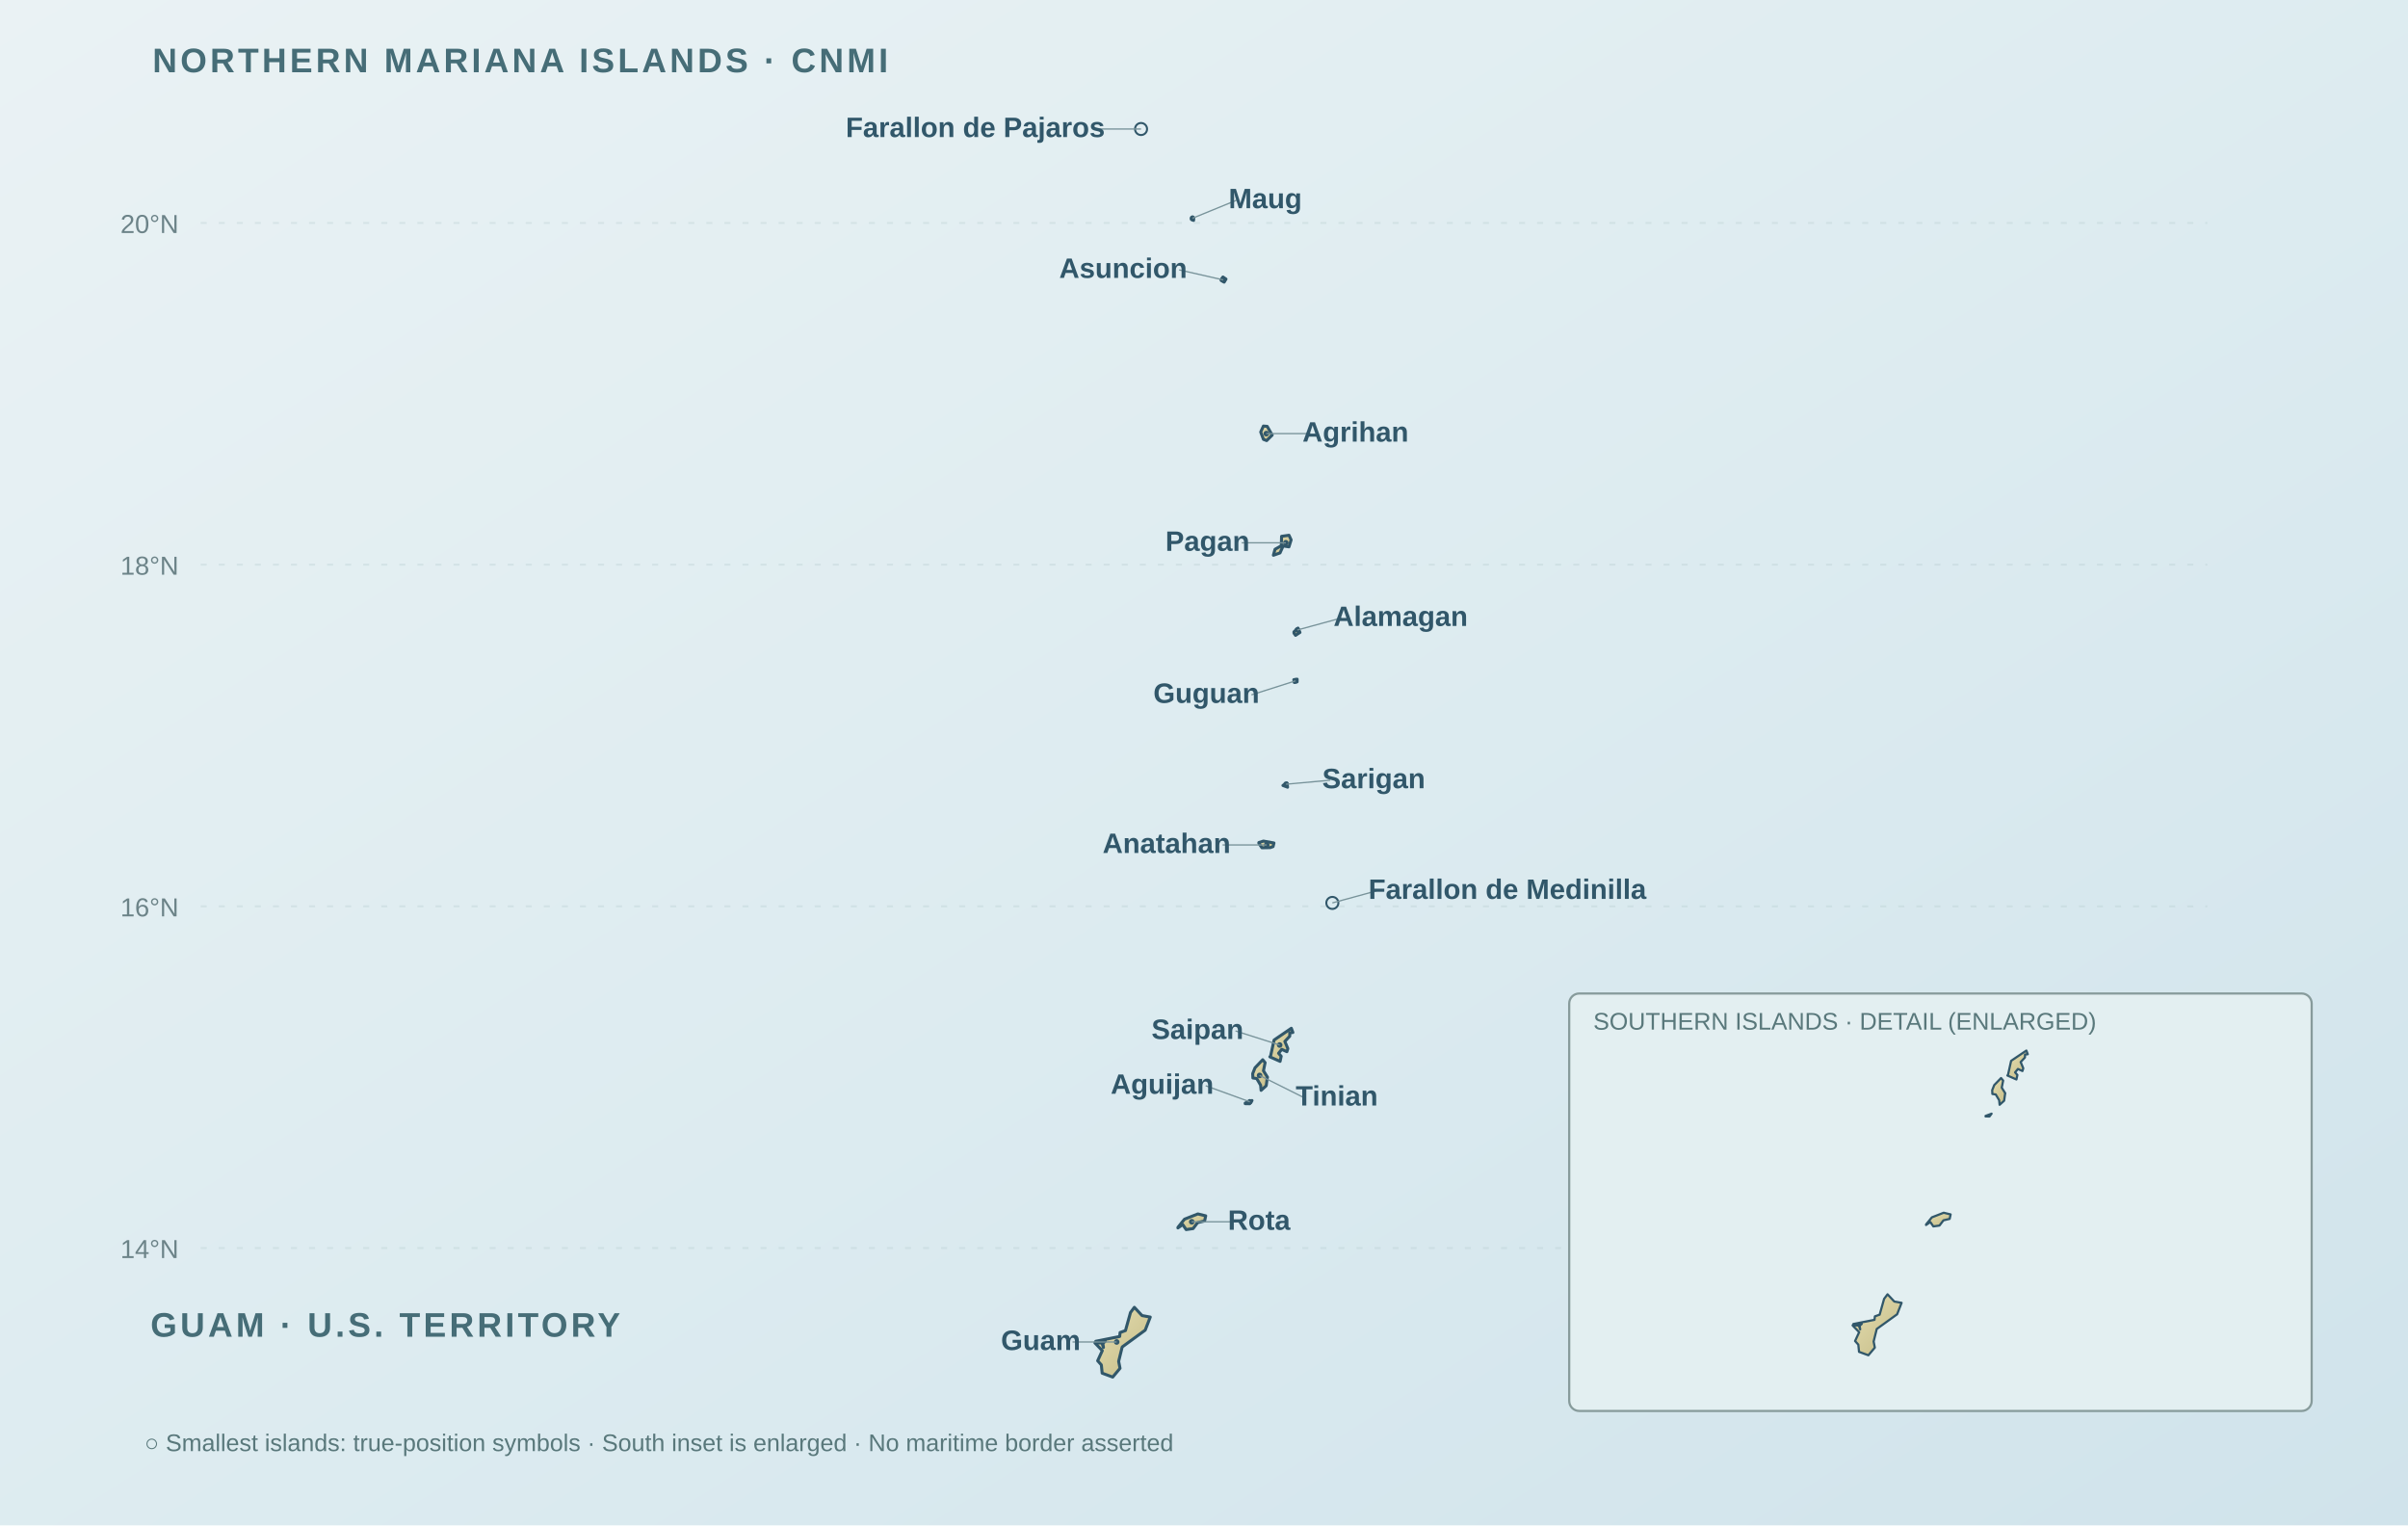
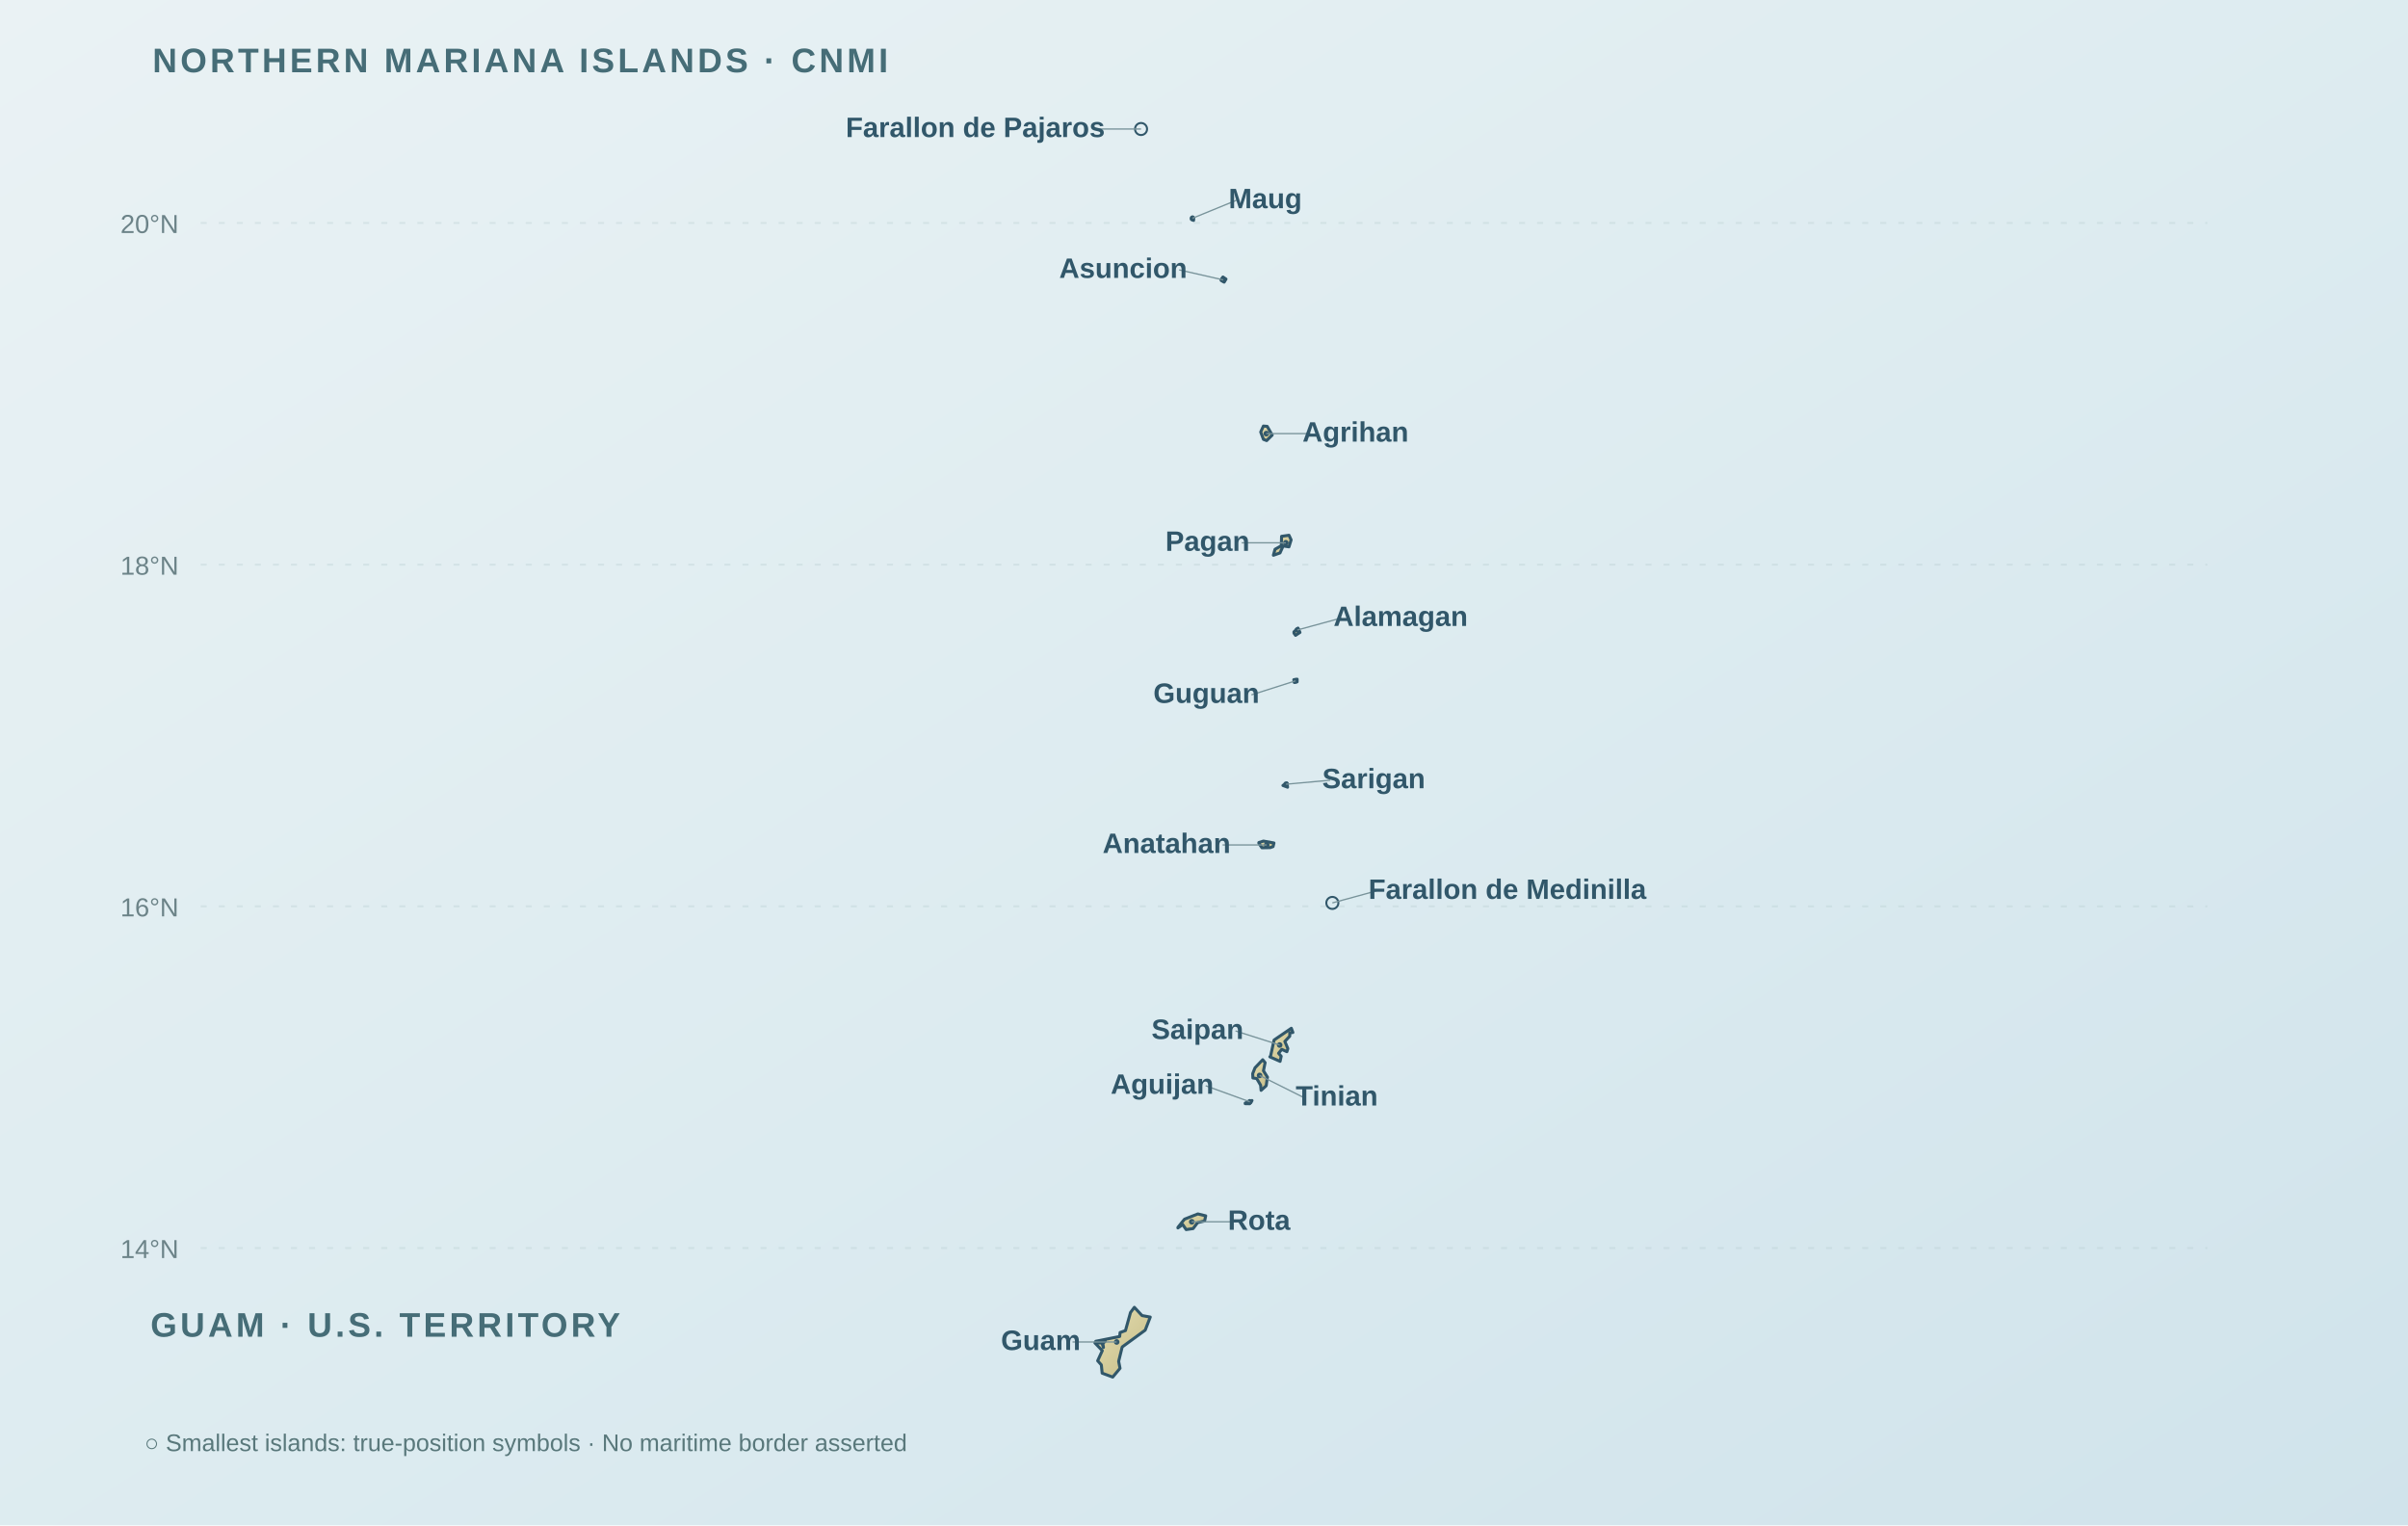
<svg xmlns="http://www.w3.org/2000/svg" viewBox="0 0 1200 760" role="img" data-map-projection="local-equirectangular-fit-v1" data-map-style="journey-atlas-map-v3-clean-background" aria-label="Mariana Islands, true shorelines and true positions of Guam, Northern Mariana Islands, and eight Scene anchors">
  <defs>
    <linearGradient id="sea" x1="0" y1="0" x2="1" y2="1">
      <stop offset="0" stop-color="#eaf2f4" />
      <stop offset=".55" stop-color="#dcebf0" />
      <stop offset="1" stop-color="#d0e3eb" />
    </linearGradient>
    <linearGradient id="land" x1=".12" y1=".08" x2=".88" y2=".92">
      <stop offset="0" stop-color="#e2dbad" />
      <stop offset=".52" stop-color="#d4cc9b" />
      <stop offset="1" stop-color="#c8bf8a" />
    </linearGradient>
  </defs>
  <style>.island-label{font:600 14px Arial,sans-serif;fill:#31576a}.map-section{font:600 17px Arial,sans-serif;fill:#466d77;letter-spacing:1.6px}.map-footnote{font:12px Arial,sans-serif;fill:#59787b}.tick{font:13px Arial,sans-serif;fill:#6c8388}</style>
  <rect width="1200" height="760" fill="url(#sea)" />
  <g aria-hidden="true">
    <line x1="100" y1="621.81" x2="1100" y2="621.81" stroke="#adc5ca" stroke-opacity=".30" stroke-dasharray="3 6" />
    <text x="60" y="626.81" class="tick">14°N</text>
    <line x1="100" y1="451.58" x2="1100" y2="451.58" stroke="#adc5ca" stroke-opacity=".30" stroke-dasharray="3 6" />
    <text x="60" y="456.58" class="tick">16°N</text>
    <line x1="100" y1="281.34" x2="1100" y2="281.34" stroke="#adc5ca" stroke-opacity=".30" stroke-dasharray="3 6" />
    <text x="60" y="286.34" class="tick">18°N</text>
    <line x1="100" y1="111.10" x2="1100" y2="111.10" stroke="#adc5ca" stroke-opacity=".30" stroke-dasharray="3 6" />
    <text x="60" y="116.10" class="tick">20°N</text>
  </g>
  <text x="76" y="36" class="map-section">NORTHERN MARIANA ISLANDS · CNMI</text>
  <text x="75" y="666" class="map-section">GUAM · U.S. TERRITORY</text>
  <g id="map-geography">
    <path data-island="Guam" d="M 545.65,669.12 L 545.65,668.99 L 549.15,669.16 L 549.89,671.36 L 549.59,669.34 L 550.77,668.24 L 546.06,668.28 L 557.97,665.90 L 558.18,663.92 L 560.86,662.96 L 563.37,653.95 L 565.30,651.36 L 569.11,655.47 L 573.22,656.22 L 570.70,662.74 L 559.23,671.12 L 557.47,678.28 L 558.15,681.75 L 554.51,686.12 L 549.25,684.17 L 548.84,680.05 L 547.01,678.00 L 549.31,672.96 L 545.65,669.12 Z" fill="url(#land)" stroke="#31576a" stroke-width="1.5" stroke-linejoin="round" />
    <path data-island="Saipan" d="M 632.82,526.56 L 633.17,526.20 L 634.93,518.18 L 643.52,512.33 L 644.30,514.42 L 642.73,514.63 L 642.73,516.27 L 640.29,518.89 L 641.79,522.44 L 641.31,524.00 L 638.76,522.83 L 637.17,524.78 L 638.46,526.27 L 637.92,528.82 L 632.82,526.56 Z" fill="url(#land)" stroke="#31576a" stroke-width="1.5" stroke-linejoin="round" />
    <path data-island="Tinian" d="M 631.64,536.73 L 631.57,536.73 L 631.00,540.95 L 628.45,543.26 L 628.21,540.67 L 626.27,537.37 L 624.37,537.09 L 624.27,534.93 L 625.43,532.02 L 629.26,528.01 L 630.45,529.46 L 629.63,533.50 L 631.64,536.73 Z" fill="url(#land)" stroke="#31576a" stroke-width="1.5" stroke-linejoin="round" />
    <path data-island="Rota" d="M 587.00,611.81 L 587.00,611.53 L 590.29,607.45 L 596.94,604.83 L 600.85,605.78 L 600.31,608.34 L 596.81,609.16 L 594.57,612.13 L 591.10,612.63 L 589.41,610.15 L 587.00,611.81 Z" fill="url(#land)" stroke="#31576a" stroke-width="1.5" stroke-linejoin="round" />
    <path data-island="Pagan" d="M 634.59,276.66 L 634.59,276.58 L 635.41,273.67 L 638.53,271.91 L 638.66,267.22 L 642.36,266.69 L 643.42,268.99 L 642.33,272.47 L 639.44,272.01 L 637.88,275.49 L 634.59,276.66 Z" fill="url(#land)" stroke="#31576a" stroke-width="1.5" stroke-linejoin="round" />
    <path data-island="Agrihan" d="M 628.28,215.30 L 628.27,215.23 L 629.61,212.28 L 631.50,212.43 L 633.98,216.79 L 631.23,219.52 L 629.63,218.92 L 628.28,215.30 Z" fill="url(#land)" stroke="#31576a" stroke-width="1.5" stroke-linejoin="round" />
    <path data-island="Anatahan" d="M 627.33,420.15 L 627.33,419.80 L 629.61,419.06 L 634.86,420.01 L 634.42,421.82 L 633.00,422.32 L 628.85,422.39 L 627.33,420.15 Z" fill="url(#land)" stroke="#31576a" stroke-width="1.5" stroke-linejoin="round" />
    <path data-island="Alamagan" d="M 644.83,315.45 L 644.83,314.82 L 646.84,312.94 L 647.82,315.10 L 645.62,316.55 L 644.83,315.45 Z" fill="url(#land)" stroke="#31576a" stroke-width="1.5" stroke-linejoin="round" />
    <path data-island="Asuncion" d="M 608.52,139.68 L 608.52,139.26 L 609.43,138.02 L 610.96,139.05 L 610.05,140.57 L 608.52,139.68 Z" fill="url(#land)" stroke="#31576a" stroke-width="1.5" stroke-linejoin="round" />
    <path data-island="Aguijan" d="M 620.54,549.89 L 620.54,549.60 L 623.93,548.33 L 622.74,549.93 L 620.54,549.89 Z" fill="url(#land)" stroke="#31576a" stroke-width="1.5" stroke-linejoin="round" />
    <path data-island="Sarigan" d="M 639.34,391.36 L 639.41,391.28 L 641.35,390.18 L 641.65,392.21 L 639.34,391.36 Z" fill="url(#land)" stroke="#31576a" stroke-width="1.5" stroke-linejoin="round" />
    <path data-island="Guguan" d="M 644.76,338.72 L 644.76,338.65 L 646.42,338.40 L 646.40,339.71 L 645.00,340.04 L 644.76,338.72 Z" fill="url(#land)" stroke="#31576a" stroke-width="1.5" stroke-linejoin="round" />
    <path data-island="Maug" d="M 593.79,109.39 L 593.79,109.32 L 594.29,108.15 L 594.81,109.82 L 593.79,109.39 Z" fill="url(#land)" stroke="#31576a" stroke-width="1.5" stroke-linejoin="round" />
  </g>
  <g id="island-locations">
    <g class="island-locator" data-source="shoreline" data-island="Guam" data-lat="13.44997" data-lon="144.75097">
      <circle cx="556.49" cy="668.63" r="1.4" fill="#31576a" />
      <line x1="556.49" y1="668.63" x2="534.49" y2="668.63" stroke="#78939a" stroke-width=".65" />
      <text x="538.49" y="672.63" text-anchor="end" class="island-label">Guam</text>
    </g>
    <g class="island-locator" data-source="shoreline" data-island="Rota" data-lat="14.15353" data-lon="145.21014">
      <circle cx="593.90" cy="608.75" r="1.4" fill="#31576a" />
      <line x1="593.90" y1="608.75" x2="615.90" y2="608.75" stroke="#78939a" stroke-width=".65" />
      <text x="611.90" y="612.75" text-anchor="start" class="island-label">Rota</text>
    </g>
    <g class="island-locator" data-source="shoreline" data-island="Aguijan" data-lat="14.85581" data-lon="145.56540">
      <circle cx="622.84" cy="548.97" r="1.4" fill="#31576a" />
      <line x1="622.84" y1="548.97" x2="600.84" y2="540.97" stroke="#78939a" stroke-width=".65" />
      <text x="604.84" y="544.97" text-anchor="end" class="island-label">Aguijan</text>
    </g>
    <g class="island-locator" data-source="shoreline" data-island="Tinian" data-lat="15.01017" data-lon="145.62494">
      <circle cx="627.70" cy="535.83" r="1.4" fill="#31576a" />
      <line x1="627.70" y1="535.83" x2="649.70" y2="546.83" stroke="#78939a" stroke-width=".65" />
      <text x="645.70" y="550.83" text-anchor="start" class="island-label">Tinian</text>
    </g>
    <g class="island-locator" data-source="shoreline" data-island="Saipan" data-lat="15.18832" data-lon="145.74787">
      <circle cx="637.71" cy="520.67" r="1.4" fill="#31576a" />
      <line x1="637.71" y1="520.67" x2="615.71" y2="513.67" stroke="#78939a" stroke-width=".65" />
      <text x="619.71" y="517.67" text-anchor="end" class="island-label">Saipan</text>
    </g>
    <g class="island-locator" data-source="point-symbol" data-island="Farallon de Medinilla" data-lat="16.02000" data-lon="146.07000">
      <circle cx="663.96" cy="449.87" r="3.0" fill="none" stroke="#31576a" stroke-width="1" />
      <line x1="663.96" y1="449.87" x2="685.96" y2="443.87" stroke="#78939a" stroke-width=".65" />
      <text x="681.96" y="447.87" text-anchor="start" class="island-label">Farallon de Medinilla</text>
    </g>
    <g class="island-locator" data-source="shoreline" data-island="Anatahan" data-lat="16.35935" data-lon="145.66871">
      <circle cx="631.26" cy="420.99" r="1.4" fill="#31576a" />
      <line x1="631.26" y1="420.99" x2="609.26" y2="420.99" stroke="#78939a" stroke-width=".65" />
      <text x="613.26" y="424.99" text-anchor="end" class="island-label">Anatahan</text>
    </g>
    <g class="island-locator" data-source="shoreline" data-island="Sarigan" data-lat="16.71478" data-lon="145.78705">
      <circle cx="640.90" cy="390.73" r="1.4" fill="#31576a" />
      <line x1="640.90" y1="390.73" x2="662.90" y2="388.73" stroke="#78939a" stroke-width=".65" />
      <text x="658.90" y="392.73" text-anchor="start" class="island-label">Sarigan</text>
    </g>
    <g class="island-locator" data-source="shoreline" data-island="Guguan" data-lat="17.31998" data-lon="145.84508">
      <circle cx="645.63" cy="339.22" r="1.4" fill="#31576a" />
      <line x1="645.63" y1="339.22" x2="623.63" y2="346.22" stroke="#78939a" stroke-width=".65" />
      <text x="627.63" y="350.22" text-anchor="end" class="island-label">Guguan</text>
    </g>
    <g class="island-locator" data-source="shoreline" data-island="Alamagan" data-lat="17.61768" data-lon="145.85636">
      <circle cx="646.55" cy="313.88" r="1.4" fill="#31576a" />
      <line x1="646.55" y1="313.88" x2="668.55" y2="307.88" stroke="#78939a" stroke-width=".65" />
      <text x="664.55" y="311.88" text-anchor="start" class="island-label">Alamagan</text>
    </g>
    <g class="island-locator" data-source="shoreline" data-island="Pagan" data-lat="18.12790" data-lon="145.78536">
      <circle cx="640.77" cy="270.45" r="1.4" fill="#31576a" />
      <line x1="640.77" y1="270.45" x2="618.77" y2="270.45" stroke="#78939a" stroke-width=".65" />
      <text x="622.77" y="274.45" text-anchor="end" class="island-label">Pagan</text>
    </g>
    <g class="island-locator" data-source="shoreline" data-island="Agrihan" data-lat="18.76707" data-lon="145.66620">
      <circle cx="631.06" cy="216.04" r="1.4" fill="#31576a" />
      <line x1="631.06" y1="216.04" x2="653.06" y2="216.04" stroke="#78939a" stroke-width=".65" />
      <text x="649.06" y="220.04" text-anchor="start" class="island-label">Agrihan</text>
    </g>
    <g class="island-locator" data-source="shoreline" data-island="Asuncion" data-lat="19.66663" data-lon="145.40301">
      <circle cx="609.61" cy="139.47" r="1.4" fill="#31576a" />
      <line x1="609.61" y1="139.47" x2="587.61" y2="134.47" stroke="#78939a" stroke-width=".65" />
      <text x="591.61" y="138.47" text-anchor="end" class="island-label">Asuncion</text>
    </g>
    <g class="island-locator" data-source="shoreline" data-island="Maug" data-lat="20.02770" data-lon="145.21452">
      <circle cx="594.26" cy="108.74" r="1.4" fill="#31576a" />
      <line x1="594.26" y1="108.74" x2="616.26" y2="99.74" stroke="#78939a" stroke-width=".65" />
      <text x="612.26" y="103.74" text-anchor="start" class="island-label">Maug</text>
    </g>
    <g class="island-locator" data-source="point-symbol" data-island="Farallon de Pajaros" data-lat="20.55000" data-lon="144.90000">
      <circle cx="568.63" cy="64.28" r="3.0" fill="none" stroke="#31576a" stroke-width="1" />
      <line x1="568.63" y1="64.28" x2="546.63" y2="64.28" stroke="#78939a" stroke-width=".65" />
      <text x="550.63" y="68.28" text-anchor="end" class="island-label">Farallon de Pajaros</text>
    </g>
  </g>
  <g id="geographic-anchors" aria-hidden="true">
    <g id="hero-marker" data-latitude="15.24143" data-longitude="145.71245" data-x="634.83" data-y="516.14" data-place="HERO" data-lat="15.24143" data-lon="145.71245" />
    <g id="scene-marker-1" data-latitude="13.53499" data-longitude="144.80245" data-x="560.69" data-y="661.40" data-place="two-lovers-point" data-lat="13.53499" data-lon="144.80245" />
    <g id="scene-marker-2" data-latitude="13.29509" data-longitude="144.65994" data-x="549.08" data-y="681.82" data-place="fort-soledad" data-lat="13.29509" data-lon="144.65994" />
    <g id="scene-marker-3" data-latitude="13.27585" data-longitude="144.74831" data-x="556.27" data-y="683.45" data-place="gef-pago" data-lat="13.27585" data-lon="144.74831" />
    <g id="scene-marker-4" data-latitude="13.316" data-longitude="144.66624" data-x="549.59" data-y="680.04" data-place="cetti-bay" data-lat="13.316" data-lon="144.66624" />
    <g id="scene-marker-5" data-latitude="15.25544" data-longitude="145.81045" data-x="642.81" data-y="514.95" data-place="bird-island" data-lat="15.25544" data-lon="145.81045" />
    <g id="scene-marker-6" data-latitude="15.2587" data-longitude="145.8232" data-x="643.85" data-y="514.67" data-place="the-grotto" data-lat="15.2587" data-lon="145.8232" />
    <g id="scene-marker-7" data-latitude="14.96696" data-longitude="145.62218" data-x="627.47" data-y="539.51" data-place="house-of-taga" data-lat="14.96696" data-lon="145.62218" />
    <g id="scene-marker-8" data-latitude="14.12462" data-longitude="145.12624" data-x="587.07" data-y="611.21" data-place="mount-taipingot" data-lat="14.12462" data-lon="145.12624" />
  </g>
-   <rect x="782" y="495" width="370" height="208" rx="5" fill="#e3eff1" stroke="#879b9b" stroke-width="1.1" />
-   <text x="794" y="513" class="map-footnote" font-weight="bold">SOUTHERN ISLANDS · DETAIL (ENLARGED)</text>
-   <g id="south-islands-detail" aria-label="Accurately reprojected southern islands, enlarged">
-     <path data-island="Guam" d="M 923.25,660.41 L 923.25,660.29 L 926.34,660.44 L 927.00,662.36 L 926.74,660.59 L 927.78,659.63 L 923.61,659.66 L 934.15,657.59 L 934.33,655.86 L 936.70,655.02 L 938.92,647.15 L 940.63,644.88 L 944.00,648.48 L 947.64,649.13 L 945.41,654.83 L 935.26,662.15 L 933.70,668.40 L 934.30,671.44 L 931.09,675.25 L 926.43,673.55 L 926.07,669.95 L 924.45,668.16 L 926.49,663.75 L 923.25,660.41 Z" fill="url(#land)" stroke="#31576a" stroke-width="1.1" stroke-linejoin="round" />
-     <path data-island="Rota" d="M 959.82,610.34 L 959.82,610.09 L 962.73,606.53 L 968.62,604.24 L 972.07,605.07 L 971.59,607.30 L 968.50,608.02 L 966.52,610.62 L 963.46,611.05 L 961.96,608.88 L 959.82,610.34 Z" fill="url(#land)" stroke="#31576a" stroke-width="1.1" stroke-linejoin="round" />
-     <path data-island="Aguijan" d="M 989.49,556.25 L 989.49,556.00 L 992.49,554.88 L 991.44,556.28 L 989.49,556.25 Z" fill="url(#land)" stroke="#31576a" stroke-width="1.1" stroke-linejoin="round" />
-     <path data-island="Tinian" d="M 999.31,544.75 L 999.25,544.75 L 998.74,548.43 L 996.49,550.45 L 996.27,548.19 L 994.56,545.31 L 992.88,545.06 L 992.79,543.17 L 993.81,540.63 L 997.21,537.13 L 998.25,538.40 L 997.54,541.93 L 999.31,544.75 Z" fill="url(#land)" stroke="#31576a" stroke-width="1.1" stroke-linejoin="round" />
-     <path data-island="Saipan" d="M 1000.36,535.86 L 1000.66,535.55 L 1002.22,528.55 L 1009.82,523.43 L 1010.51,525.26 L 1009.12,525.45 L 1009.12,526.87 L 1006.97,529.16 L 1008.28,532.26 L 1007.87,533.63 L 1005.61,532.60 L 1004.20,534.31 L 1005.34,535.61 L 1004.86,537.84 L 1000.36,535.86 Z" fill="url(#land)" stroke="#31576a" stroke-width="1.1" stroke-linejoin="round" />
-   </g>
-   <text x="72" y="723" class="map-footnote">○ Smallest islands: true-position symbols · South inset is enlarged · No maritime border asserted</text>
+   <text x="72" y="723" class="map-footnote">○ Smallest islands: true-position symbols · No maritime border asserted</text>
</svg>
